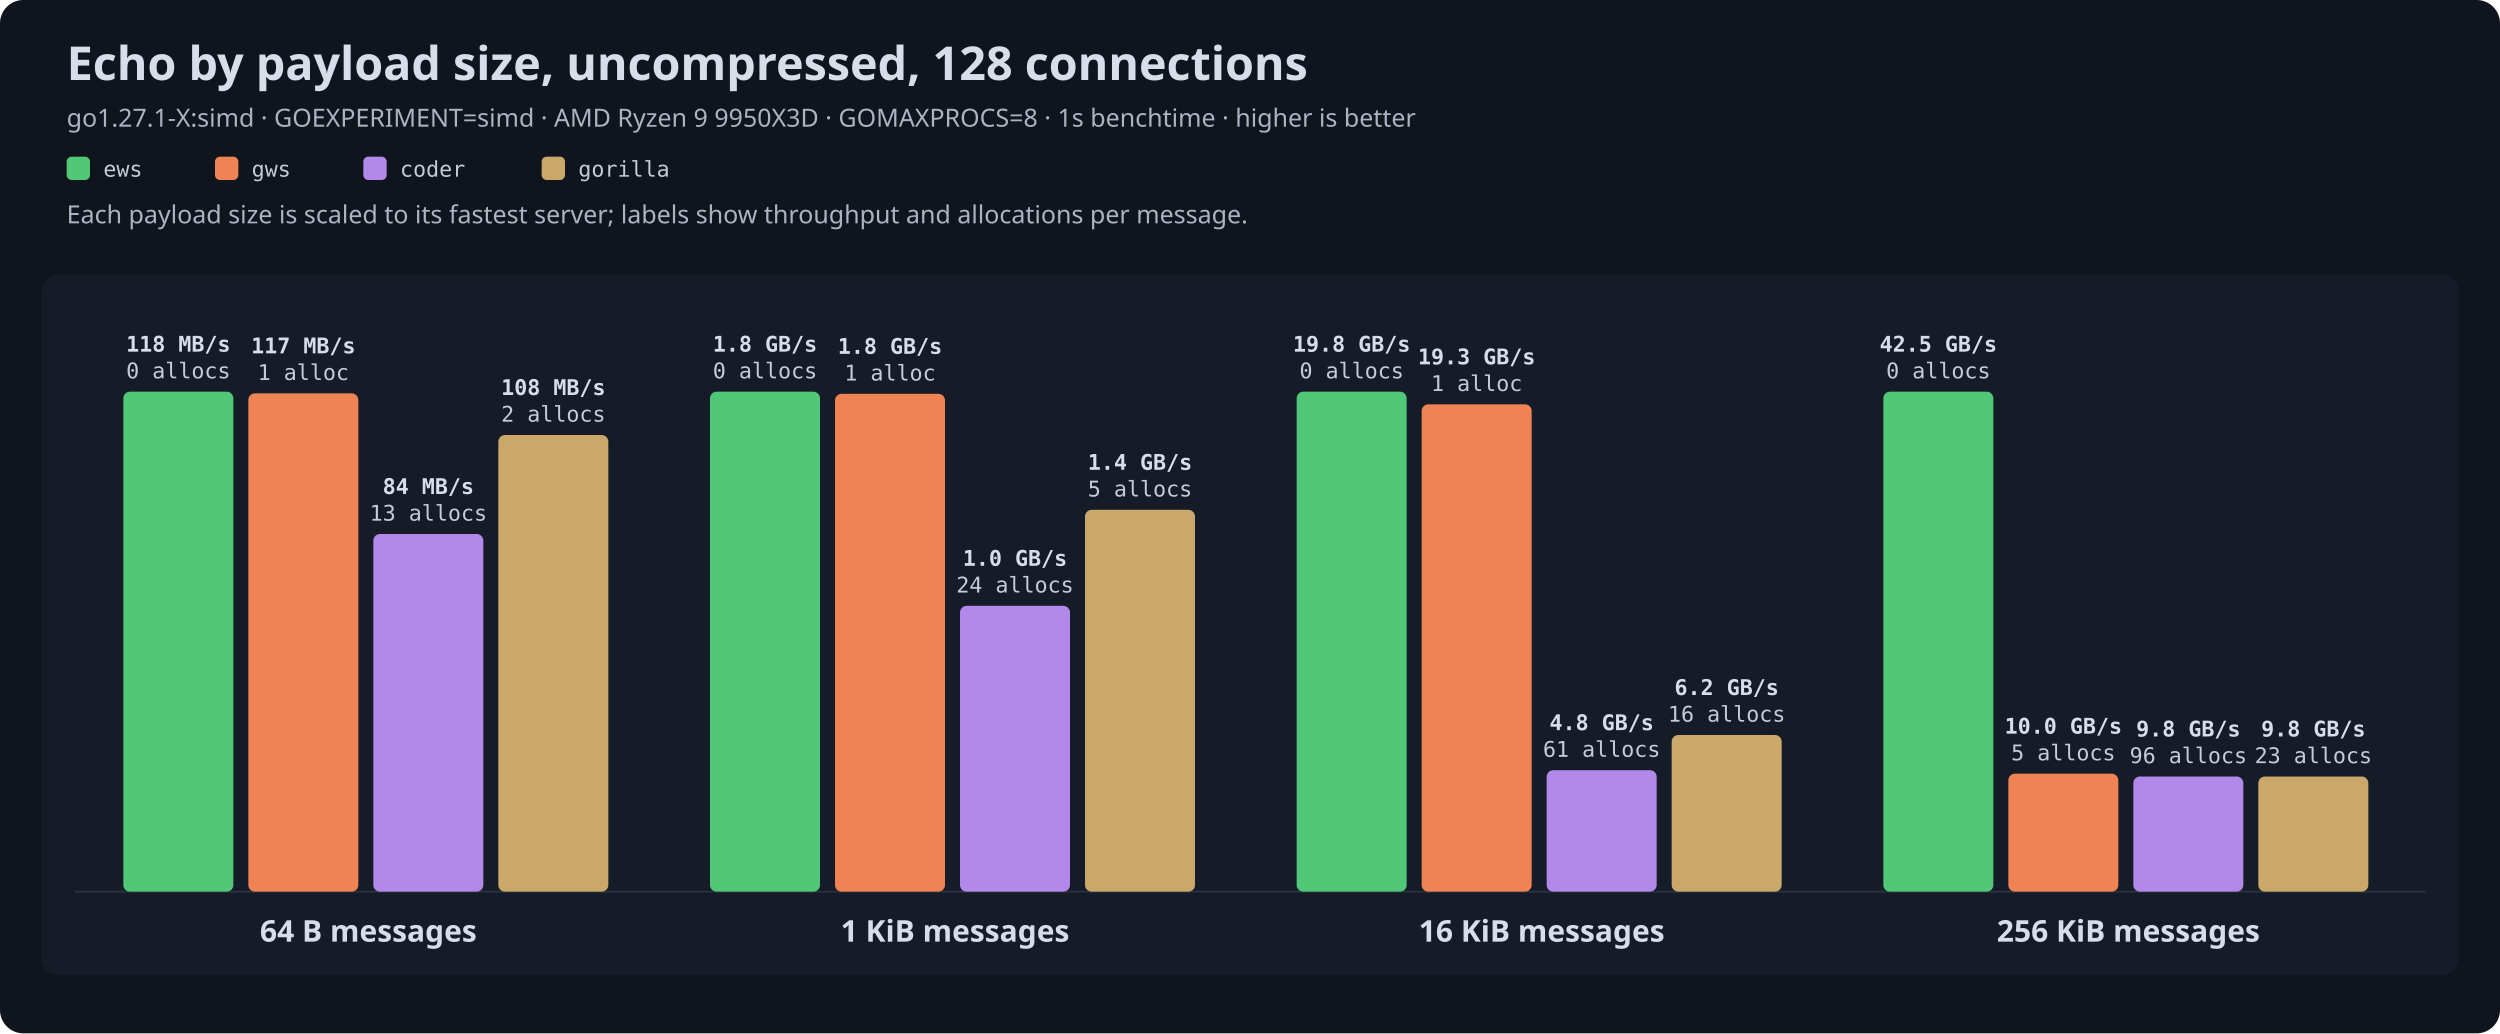
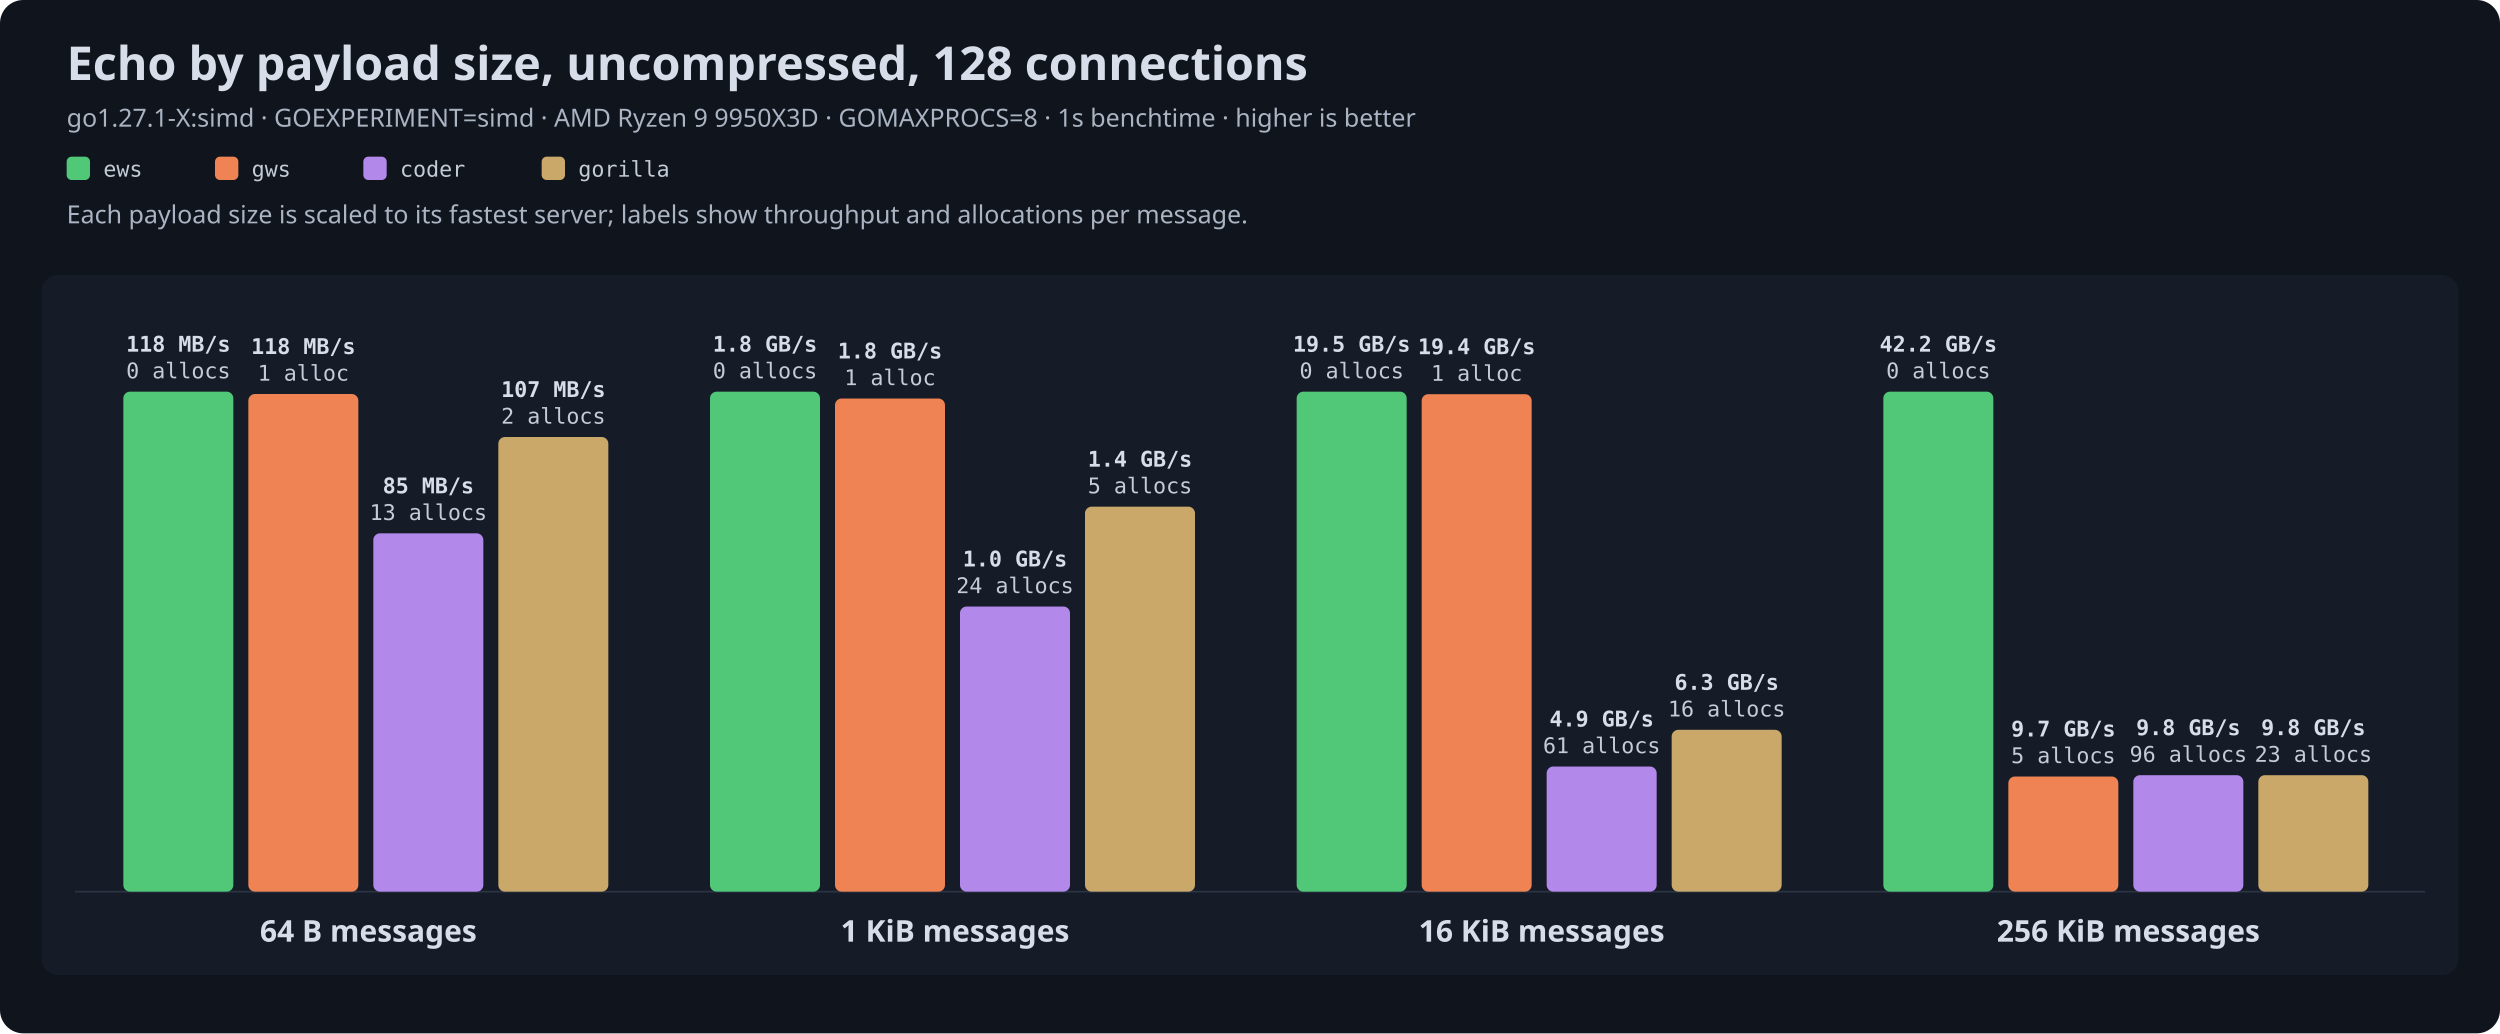
<svg xmlns="http://www.w3.org/2000/svg" width="1500" height="620" viewBox="0 0 1500 620" role="img" aria-labelledby="title desc">
  <style>text{font-family:ui-monospace,SFMono-Regular,Menlo,Consolas,monospace;fill:#d8dee9}.title{font-family:ui-sans-serif,system-ui,sans-serif;font-size:28px;font-weight:700}.subtitle{font-family:ui-sans-serif,system-ui,sans-serif;font-size:15px;fill:#aab4c3}.group{font-family:ui-sans-serif,system-ui,sans-serif;font-size:18px;font-weight:650}.contract{font-family:ui-sans-serif,system-ui,sans-serif;font-size:14px;font-weight:650;fill:#9eabbc}.series{font-size:13px;fill:#c4ccd8}.value{font-size:13px;font-weight:650}.panel{fill:#151c27}</style>
  <rect width="1500" height="620" rx="14" fill="#10151d" />
  <text class="title" x="40" y="48">Echo by payload size, uncompressed, 128 connections</text>
  <text class="subtitle" x="40" y="76">go1.27.1-X:simd · GOEXPERIMENT=simd · AMD Ryzen 9 9950X3D · GOMAXPROCS=8 · 1s benchtime · higher is better</text>
  <rect x="40" y="94" width="14" height="14" rx="3" fill="#50c878" />
  <text class="series" x="62" y="106">ews</text>
  <rect x="129" y="94" width="14" height="14" rx="3" fill="#ef8354" />
  <text class="series" x="151" y="106">gws</text>
  <rect x="218" y="94" width="14" height="14" rx="3" fill="#b388eb" />
  <text class="series" x="240" y="106">coder</text>
  <rect x="325" y="94" width="14" height="14" rx="3" fill="#c9a86a" />
  <text class="series" x="347" y="106">gorilla</text>
  <text class="subtitle" x="40" y="134">Each payload size is scaled to its fastest server; labels show throughput and allocations per message.</text>
  <g transform="translate(0,165)">
    <rect class="panel" x="25" y="0" width="1450" height="420" rx="10" />
    <line x1="45" y1="370" x2="1455" y2="370" stroke="#2a3442" stroke-width="1" />
    <text class="group" x="221" y="400" text-anchor="middle">64 B messages</text>
    <rect x="74" y="70.0" width="66" height="300.0" rx="4" fill="#50c878" />
    <text class="value" x="107" y="46.0" text-anchor="middle">118 MB/s</text>
    <text class="series" x="107" y="62.0" text-anchor="middle">0 allocs</text>
-     <rect x="149" y="71.0" width="66" height="299.0" rx="4" fill="#ef8354" />
-     <text class="value" x="182" y="47.0" text-anchor="middle">117 MB/s</text>
-     <text class="series" x="182" y="63.0" text-anchor="middle">1 alloc</text>
-     <rect x="224" y="155.4" width="66" height="214.6" rx="4" fill="#b388eb" />
-     <text class="value" x="257" y="131.4" text-anchor="middle">84 MB/s</text>
-     <text class="series" x="257" y="147.4" text-anchor="middle">13 allocs</text>
-     <rect x="299" y="96.0" width="66" height="274.0" rx="4" fill="#c9a86a" />
-     <text class="value" x="332" y="72.0" text-anchor="middle">108 MB/s</text>
-     <text class="series" x="332" y="88.0" text-anchor="middle">2 allocs</text>
+     <rect x="149" y="71.4" width="66" height="298.6" rx="4" fill="#ef8354" />
+     <text class="value" x="182" y="47.4" text-anchor="middle">118 MB/s</text>
+     <text class="series" x="182" y="63.4" text-anchor="middle">1 alloc</text>
+     <rect x="224" y="155.0" width="66" height="215.0" rx="4" fill="#b388eb" />
+     <text class="value" x="257" y="131.0" text-anchor="middle">85 MB/s</text>
+     <text class="series" x="257" y="147.0" text-anchor="middle">13 allocs</text>
+     <rect x="299" y="97.2" width="66" height="272.8" rx="4" fill="#c9a86a" />
+     <text class="value" x="332" y="73.2" text-anchor="middle">107 MB/s</text>
+     <text class="series" x="332" y="89.2" text-anchor="middle">2 allocs</text>
    <text class="group" x="573" y="400" text-anchor="middle">1 KiB messages</text>
    <rect x="426" y="70.0" width="66" height="300.0" rx="4" fill="#50c878" />
    <text class="value" x="459" y="46.0" text-anchor="middle">1.8 GB/s</text>
    <text class="series" x="459" y="62.0" text-anchor="middle">0 allocs</text>
-     <rect x="501" y="71.3" width="66" height="298.7" rx="4" fill="#ef8354" />
-     <text class="value" x="534" y="47.3" text-anchor="middle">1.8 GB/s</text>
-     <text class="series" x="534" y="63.3" text-anchor="middle">1 alloc</text>
-     <rect x="576" y="198.5" width="66" height="171.5" rx="4" fill="#b388eb" />
-     <text class="value" x="609" y="174.5" text-anchor="middle">1.0 GB/s</text>
-     <text class="series" x="609" y="190.5" text-anchor="middle">24 allocs</text>
-     <rect x="651" y="140.9" width="66" height="229.1" rx="4" fill="#c9a86a" />
-     <text class="value" x="684" y="116.9" text-anchor="middle">1.4 GB/s</text>
-     <text class="series" x="684" y="132.9" text-anchor="middle">5 allocs</text>
+     <rect x="501" y="74.1" width="66" height="295.9" rx="4" fill="#ef8354" />
+     <text class="value" x="534" y="50.1" text-anchor="middle">1.8 GB/s</text>
+     <text class="series" x="534" y="66.1" text-anchor="middle">1 alloc</text>
+     <rect x="576" y="198.9" width="66" height="171.1" rx="4" fill="#b388eb" />
+     <text class="value" x="609" y="174.9" text-anchor="middle">1.0 GB/s</text>
+     <text class="series" x="609" y="190.9" text-anchor="middle">24 allocs</text>
+     <rect x="651" y="139.0" width="66" height="231.0" rx="4" fill="#c9a86a" />
+     <text class="value" x="684" y="115.0" text-anchor="middle">1.4 GB/s</text>
+     <text class="series" x="684" y="131.0" text-anchor="middle">5 allocs</text>
    <text class="group" x="925" y="400" text-anchor="middle">16 KiB messages</text>
    <rect x="778" y="70.0" width="66" height="300.0" rx="4" fill="#50c878" />
-     <text class="value" x="811" y="46.0" text-anchor="middle">19.8 GB/s</text>
+     <text class="value" x="811" y="46.0" text-anchor="middle">19.5 GB/s</text>
    <text class="series" x="811" y="62.0" text-anchor="middle">0 allocs</text>
-     <rect x="853" y="77.6" width="66" height="292.4" rx="4" fill="#ef8354" />
-     <text class="value" x="886" y="53.6" text-anchor="middle">19.3 GB/s</text>
-     <text class="series" x="886" y="69.6" text-anchor="middle">1 alloc</text>
-     <rect x="928" y="297.1" width="66" height="72.9" rx="4" fill="#b388eb" />
-     <text class="value" x="961" y="273.1" text-anchor="middle">4.8 GB/s</text>
-     <text class="series" x="961" y="289.1" text-anchor="middle">61 allocs</text>
-     <rect x="1003" y="276.0" width="66" height="94.0" rx="4" fill="#c9a86a" />
-     <text class="value" x="1036" y="252.0" text-anchor="middle">6.2 GB/s</text>
-     <text class="series" x="1036" y="268.0" text-anchor="middle">16 allocs</text>
+     <rect x="853" y="71.5" width="66" height="298.5" rx="4" fill="#ef8354" />
+     <text class="value" x="886" y="47.5" text-anchor="middle">19.4 GB/s</text>
+     <text class="series" x="886" y="63.5" text-anchor="middle">1 alloc</text>
+     <rect x="928" y="294.9" width="66" height="75.1" rx="4" fill="#b388eb" />
+     <text class="value" x="961" y="270.9" text-anchor="middle">4.9 GB/s</text>
+     <text class="series" x="961" y="286.9" text-anchor="middle">61 allocs</text>
+     <rect x="1003" y="272.9" width="66" height="97.1" rx="4" fill="#c9a86a" />
+     <text class="value" x="1036" y="248.9" text-anchor="middle">6.3 GB/s</text>
+     <text class="series" x="1036" y="264.9" text-anchor="middle">16 allocs</text>
    <text class="group" x="1277" y="400" text-anchor="middle">256 KiB messages</text>
    <rect x="1130" y="70.0" width="66" height="300.0" rx="4" fill="#50c878" />
-     <text class="value" x="1163" y="46.0" text-anchor="middle">42.5 GB/s</text>
+     <text class="value" x="1163" y="46.0" text-anchor="middle">42.2 GB/s</text>
    <text class="series" x="1163" y="62.0" text-anchor="middle">0 allocs</text>
-     <rect x="1205" y="299.2" width="66" height="70.8" rx="4" fill="#ef8354" />
-     <text class="value" x="1238" y="275.2" text-anchor="middle">10.0 GB/s</text>
-     <text class="series" x="1238" y="291.2" text-anchor="middle">5 allocs</text>
-     <rect x="1280" y="300.9" width="66" height="69.1" rx="4" fill="#b388eb" />
-     <text class="value" x="1313" y="276.9" text-anchor="middle">9.8 GB/s</text>
-     <text class="series" x="1313" y="292.9" text-anchor="middle">96 allocs</text>
-     <rect x="1355" y="300.9" width="66" height="69.1" rx="4" fill="#c9a86a" />
-     <text class="value" x="1388" y="276.9" text-anchor="middle">9.8 GB/s</text>
-     <text class="series" x="1388" y="292.9" text-anchor="middle">23 allocs</text>
+     <rect x="1205" y="300.9" width="66" height="69.1" rx="4" fill="#ef8354" />
+     <text class="value" x="1238" y="276.9" text-anchor="middle">9.7 GB/s</text>
+     <text class="series" x="1238" y="292.9" text-anchor="middle">5 allocs</text>
+     <rect x="1280" y="300.1" width="66" height="69.9" rx="4" fill="#b388eb" />
+     <text class="value" x="1313" y="276.1" text-anchor="middle">9.8 GB/s</text>
+     <text class="series" x="1313" y="292.1" text-anchor="middle">96 allocs</text>
+     <rect x="1355" y="300.1" width="66" height="69.9" rx="4" fill="#c9a86a" />
+     <text class="value" x="1388" y="276.1" text-anchor="middle">9.8 GB/s</text>
+     <text class="series" x="1388" y="292.1" text-anchor="middle">23 allocs</text>
  </g>
</svg>
